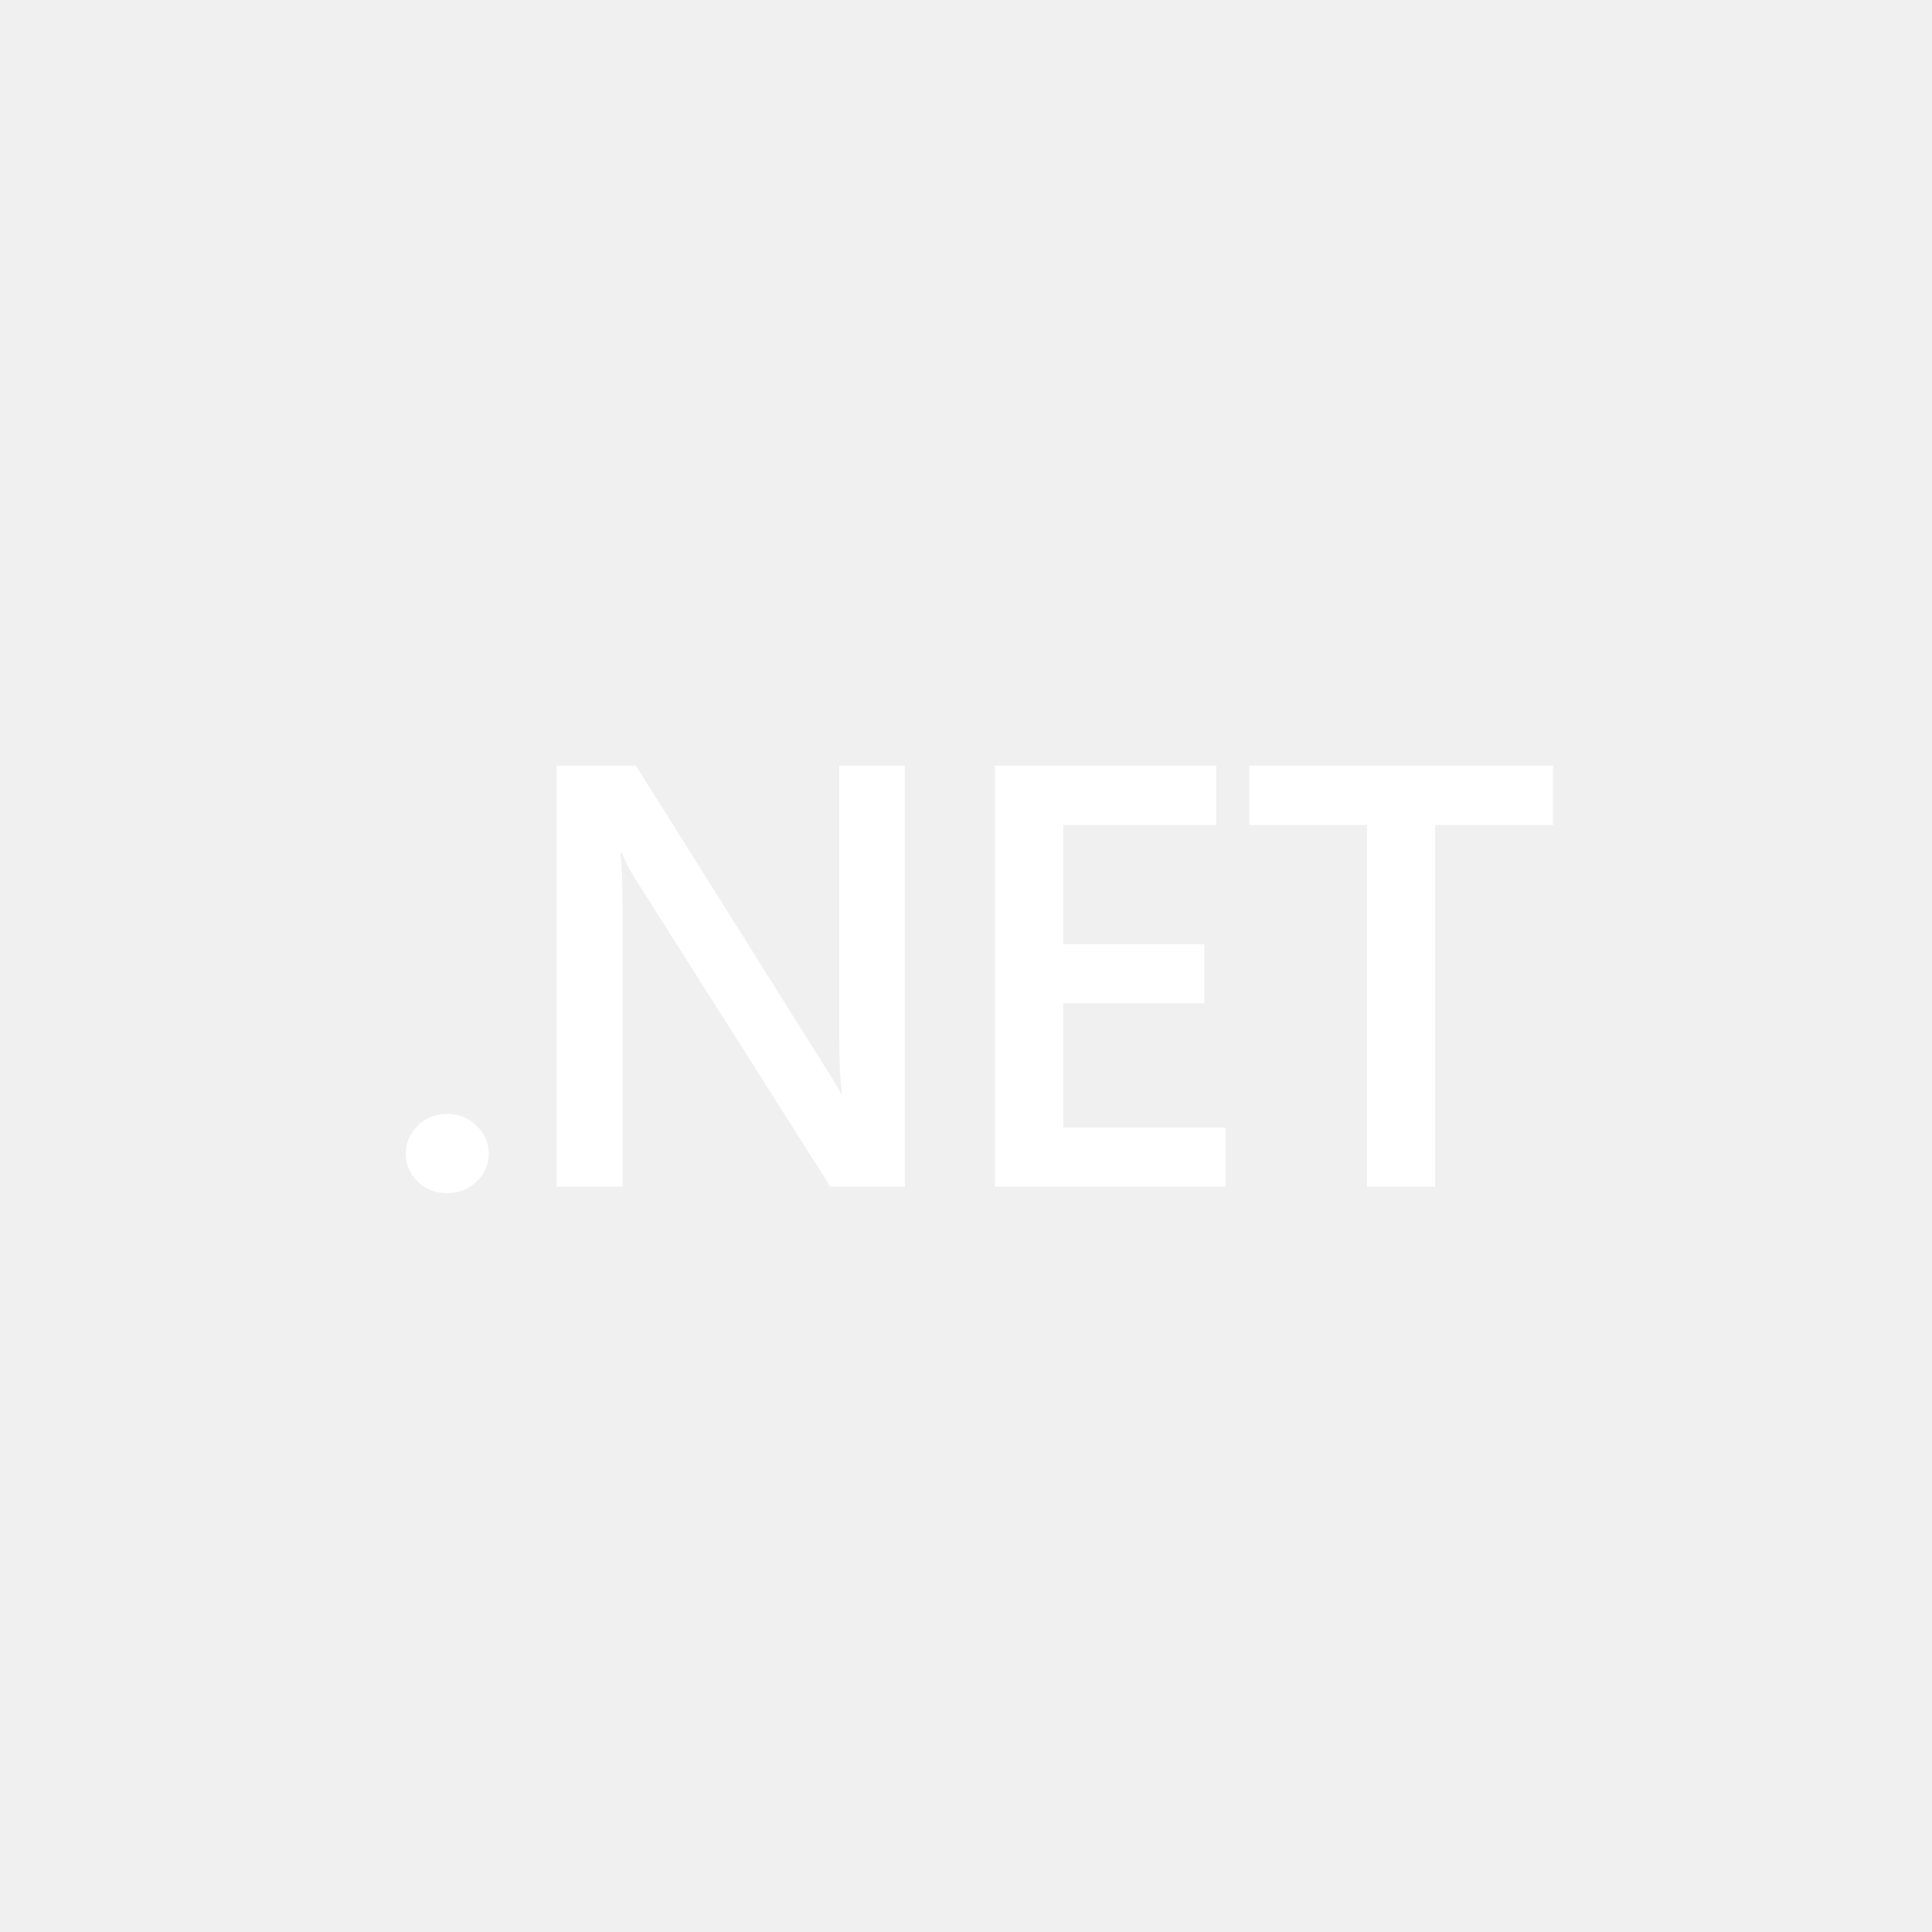
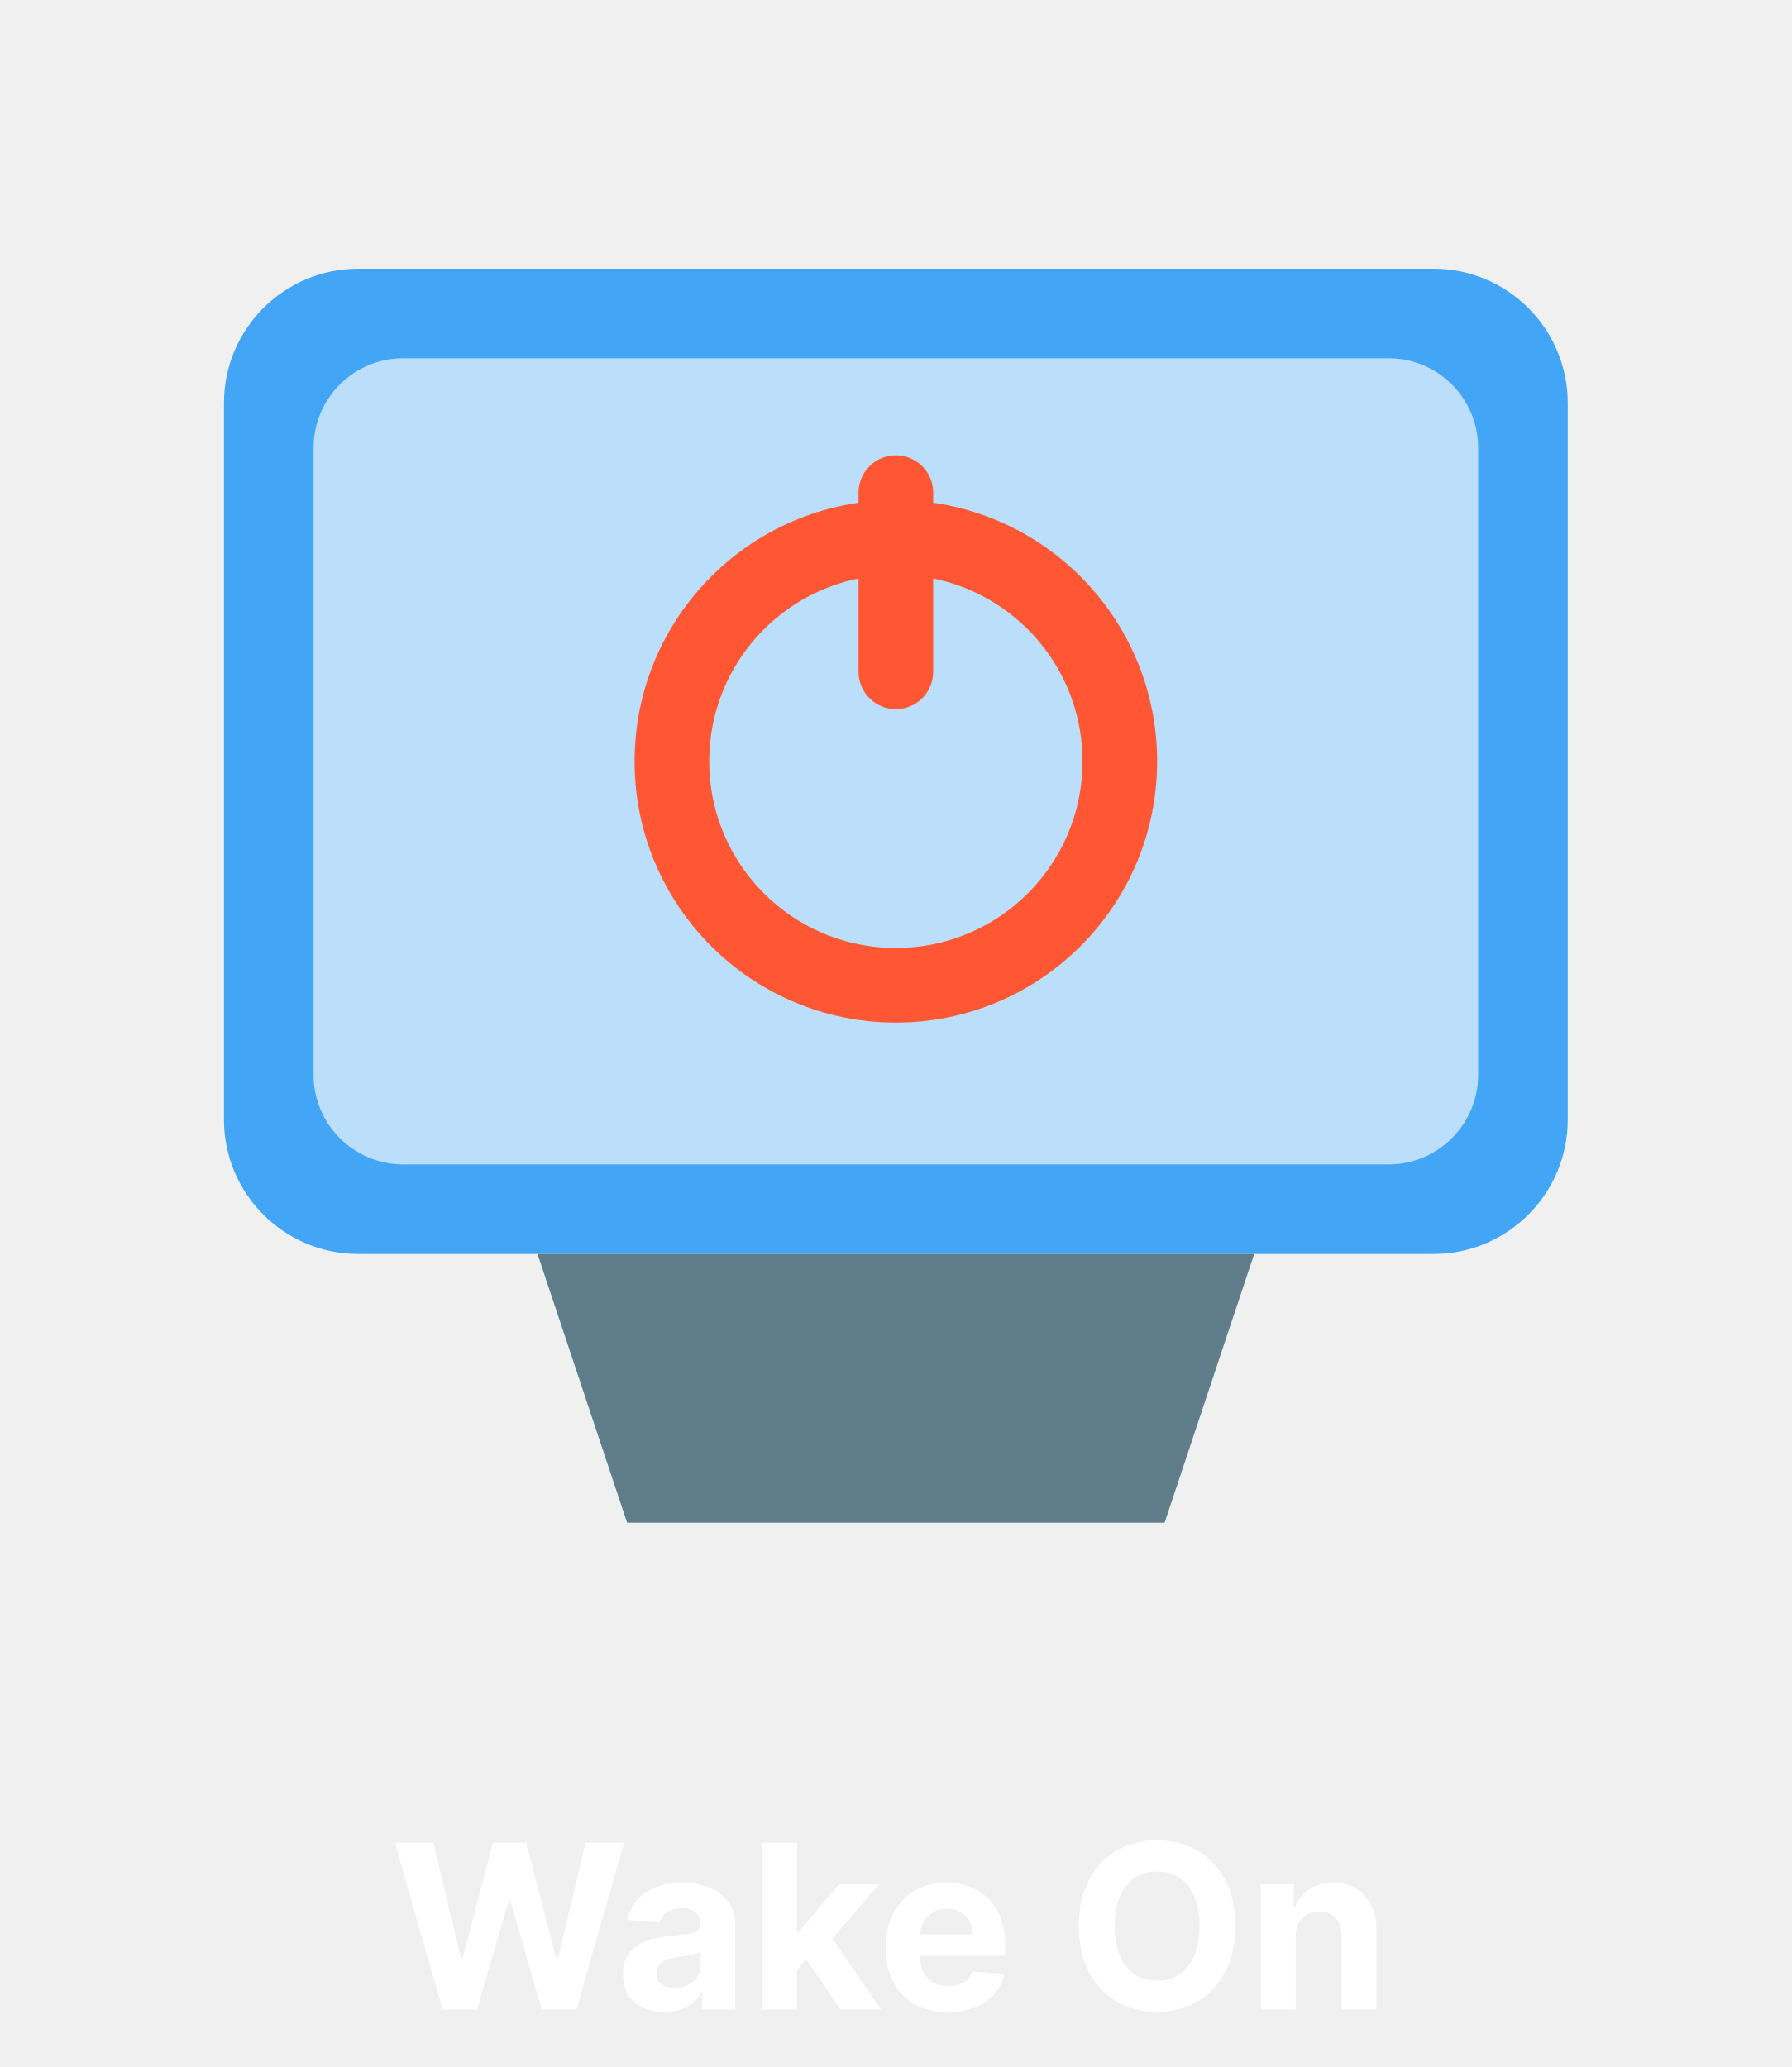
- <svg xmlns="http://www.w3.org/2000/svg" width="456" height="456" viewBox="0 0 456 456" version="1.1" xml:space="preserve" style="fill-rule:evenodd;clip-rule:evenodd;stroke-linejoin:round;stroke-miterlimit:2;">
-   <path d="m 105.5,281.609 c -2.703,0 -5.001,-0.9 -6.893,-2.702 -1.892,-1.848 -2.838,-4.042 -2.838,-6.582 0,-2.587 0.946,-4.804 2.838,-6.652 1.892,-1.848 4.19,-2.772 6.893,-2.772 2.748,0 5.068,0.924 6.96,2.772 1.937,1.848 2.906,4.064 2.906,6.652 0,2.54 -0.968,4.734 -2.906,6.582 -1.892,1.802 -4.212,2.702 -6.96,2.702 z" style="fill:#ffffff;fill-rule:nonzero;stroke-width:0.838" />
-   <path d="M 213.561,280.084 H 195.99 L 149.7,207.054 c -1.171,-1.848 -2.14,-3.765 -2.906,-5.751 h -0.406 c 0.361,2.125 0.541,6.675 0.541,13.65 v 65.132 h -15.543 v -99.36 h 18.719 l 44.737,71.298 c 1.892,2.957 3.109,4.989 3.649,6.098 h 0.27 c -0.45,-2.632 -0.676,-7.09 -0.676,-13.373 v -64.023 h 15.476 z" style="fill:#ffffff;fill-rule:nonzero;stroke-width:0.838" />
-   <path d="m 289.251,280.084 h -54.401 v -99.36 h 52.238 v 13.997 h -36.154 v 28.131 h 33.316 v 13.927 h -33.316 v 29.378 h 38.316 z" style="fill:#ffffff;fill-rule:nonzero;stroke-width:0.838" />
-   <path d="M 366.565,194.721 H 338.722 v 85.363 h -16.084 v -85.363 h -27.775 v -13.997 h 71.701 z" style="fill:#ffffff;fill-rule:nonzero;stroke-width:0.838" />
+ <svg xmlns="http://www.w3.org/2000/svg" width="156" height="180" viewBox="0 0 156 180" fill="none">
+   <path d="M38.538 175L34.376 160.455H37.736L40.144 170.561H40.264L42.92 160.455H45.797L48.446 170.582H48.574L50.981 160.455H54.341L50.179 175H47.182L44.412 165.49H44.298L41.535 175H38.538ZM57.869 175.206C57.173 175.206 56.553 175.085 56.008 174.844C55.464 174.598 55.033 174.235 54.716 173.757C54.403 173.274 54.247 172.673 54.247 171.953C54.247 171.347 54.358 170.838 54.581 170.426C54.803 170.014 55.106 169.683 55.49 169.432C55.873 169.181 56.309 168.991 56.797 168.864C57.289 168.736 57.805 168.646 58.345 168.594C58.979 168.527 59.491 168.466 59.879 168.409C60.267 168.348 60.549 168.258 60.724 168.139C60.899 168.021 60.987 167.846 60.987 167.614V167.571C60.987 167.121 60.845 166.773 60.561 166.527C60.281 166.281 59.884 166.158 59.367 166.158C58.823 166.158 58.39 166.278 58.068 166.52C57.746 166.757 57.533 167.055 57.429 167.415L54.63 167.188C54.772 166.525 55.052 165.952 55.468 165.469C55.885 164.981 56.422 164.607 57.081 164.347C57.743 164.081 58.511 163.949 59.382 163.949C59.988 163.949 60.568 164.02 61.122 164.162C61.681 164.304 62.175 164.524 62.606 164.822C63.042 165.121 63.385 165.504 63.636 165.973C63.887 166.437 64.012 166.993 64.012 167.642V175H61.143V173.487H61.058C60.883 173.828 60.648 174.129 60.355 174.389C60.061 174.645 59.709 174.846 59.297 174.993C58.885 175.135 58.409 175.206 57.869 175.206ZM58.735 173.118C59.181 173.118 59.574 173.03 59.914 172.855C60.255 172.675 60.523 172.434 60.717 172.131C60.911 171.828 61.008 171.484 61.008 171.101V169.943C60.913 170.005 60.783 170.062 60.617 170.114C60.457 170.161 60.274 170.206 60.071 170.249C59.867 170.286 59.663 170.322 59.46 170.355C59.256 170.384 59.072 170.41 58.906 170.433C58.551 170.485 58.241 170.568 57.975 170.682C57.71 170.795 57.504 170.949 57.358 171.143C57.211 171.333 57.137 171.57 57.137 171.854C57.137 172.266 57.287 172.58 57.585 172.798C57.888 173.011 58.271 173.118 58.735 173.118ZM69.101 171.861L69.108 168.232H69.549L73.043 164.091H76.516L71.821 169.574H71.104L69.101 171.861ZM66.36 175V160.455H69.385V175H66.36ZM73.178 175L69.968 170.249L71.985 168.111L76.722 175H73.178ZM82.523 175.213C81.401 175.213 80.435 174.986 79.625 174.531C78.82 174.072 78.2 173.423 77.764 172.585C77.329 171.742 77.111 170.746 77.111 169.595C77.111 168.473 77.329 167.488 77.764 166.641C78.2 165.793 78.813 165.133 79.604 164.659C80.399 164.186 81.332 163.949 82.402 163.949C83.122 163.949 83.792 164.065 84.412 164.297C85.037 164.524 85.581 164.867 86.046 165.327C86.514 165.786 86.879 166.364 87.139 167.06C87.4 167.751 87.53 168.561 87.53 169.489V170.32H78.318V168.445H84.682C84.682 168.009 84.587 167.623 84.398 167.287C84.208 166.951 83.945 166.688 83.609 166.499C83.278 166.304 82.892 166.207 82.452 166.207C81.992 166.207 81.585 166.314 81.23 166.527C80.88 166.735 80.605 167.017 80.406 167.372C80.207 167.723 80.106 168.113 80.101 168.544V170.327C80.101 170.866 80.2 171.333 80.399 171.726C80.603 172.119 80.889 172.422 81.258 172.635C81.628 172.848 82.066 172.955 82.572 172.955C82.909 172.955 83.216 172.907 83.496 172.812C83.775 172.718 84.014 172.576 84.213 172.386C84.412 172.197 84.563 171.965 84.668 171.69L87.466 171.875C87.324 172.547 87.033 173.134 86.592 173.636C86.157 174.134 85.593 174.522 84.902 174.801C84.215 175.076 83.422 175.213 82.523 175.213ZM107.556 167.727C107.556 169.313 107.256 170.663 106.654 171.776C106.058 172.888 105.243 173.738 104.211 174.325C103.184 174.908 102.029 175.199 100.745 175.199C99.453 175.199 98.293 174.905 97.265 174.318C96.238 173.731 95.426 172.881 94.829 171.768C94.233 170.656 93.934 169.309 93.934 167.727C93.934 166.141 94.233 164.792 94.829 163.679C95.426 162.566 96.238 161.719 97.265 161.136C98.293 160.549 99.453 160.256 100.745 160.256C102.029 160.256 103.184 160.549 104.211 161.136C105.243 161.719 106.058 162.566 106.654 163.679C107.256 164.792 107.556 166.141 107.556 167.727ZM104.439 167.727C104.439 166.7 104.285 165.833 103.977 165.128C103.674 164.422 103.245 163.887 102.691 163.523C102.137 163.158 101.489 162.976 100.745 162.976C100.002 162.976 99.353 163.158 98.799 163.523C98.245 163.887 97.814 164.422 97.507 165.128C97.204 165.833 97.052 166.7 97.052 167.727C97.052 168.755 97.204 169.621 97.507 170.327C97.814 171.032 98.245 171.567 98.799 171.932C99.353 172.296 100.002 172.479 100.745 172.479C101.489 172.479 102.137 172.296 102.691 171.932C103.245 171.567 103.674 171.032 103.977 170.327C104.285 169.621 104.439 168.755 104.439 167.727ZM112.803 168.693V175H109.778V164.091H112.661V166.016H112.789C113.031 165.381 113.435 164.879 114.004 164.51C114.572 164.136 115.261 163.949 116.07 163.949C116.828 163.949 117.488 164.115 118.052 164.446C118.615 164.777 119.053 165.251 119.366 165.866C119.678 166.477 119.835 167.206 119.835 168.054V175H116.809V168.594C116.814 167.926 116.643 167.405 116.298 167.031C115.952 166.652 115.476 166.463 114.87 166.463C114.463 166.463 114.103 166.551 113.79 166.726C113.483 166.901 113.241 167.157 113.066 167.493C112.896 167.824 112.808 168.224 112.803 168.693Z" fill="white" />
+   <g clip-path="url(#clip0_32_5)">
+     <path d="M124.8 23.4H31.2C24.738 23.4 19.5 28.638 19.5 35.1V97.5C19.5 103.962 24.738 109.2 31.2 109.2H124.8C131.262 109.2 136.5 103.962 136.5 97.5V35.1C136.5 28.638 131.262 23.4 124.8 23.4Z" fill="#42A5F5" />
+     <path d="M120.9 31.2H35.1C30.792 31.2 27.3 34.692 27.3 39V93.6C27.3 97.908 30.792 101.4 35.1 101.4H120.9C125.208 101.4 128.7 97.908 128.7 93.6V39C128.7 34.692 125.208 31.2 120.9 31.2Z" fill="#BBDEFB" />
+     <path d="M46.8 109.2H109.2L101.4 132.6H54.6L46.8 109.2Z" fill="#607D8B" />
+     <path d="M78 85.8C88.77 85.8 97.5 77.07 97.5 66.3C97.5 55.53 88.77 46.8 78 46.8C67.23 46.8 58.5 55.53 58.5 66.3C58.5 77.07 67.23 85.8 78 85.8Z" stroke="#FF5733" stroke-width="6.5" />
+     <path d="M78 42.9V58.5" stroke="#FF5733" stroke-width="6.5" stroke-linecap="round" />
+   </g>
+   <defs>
+     <clipPath id="clip0_32_5">
+       <rect width="156" height="156" fill="white" />
+     </clipPath>
+   </defs>
</svg>
